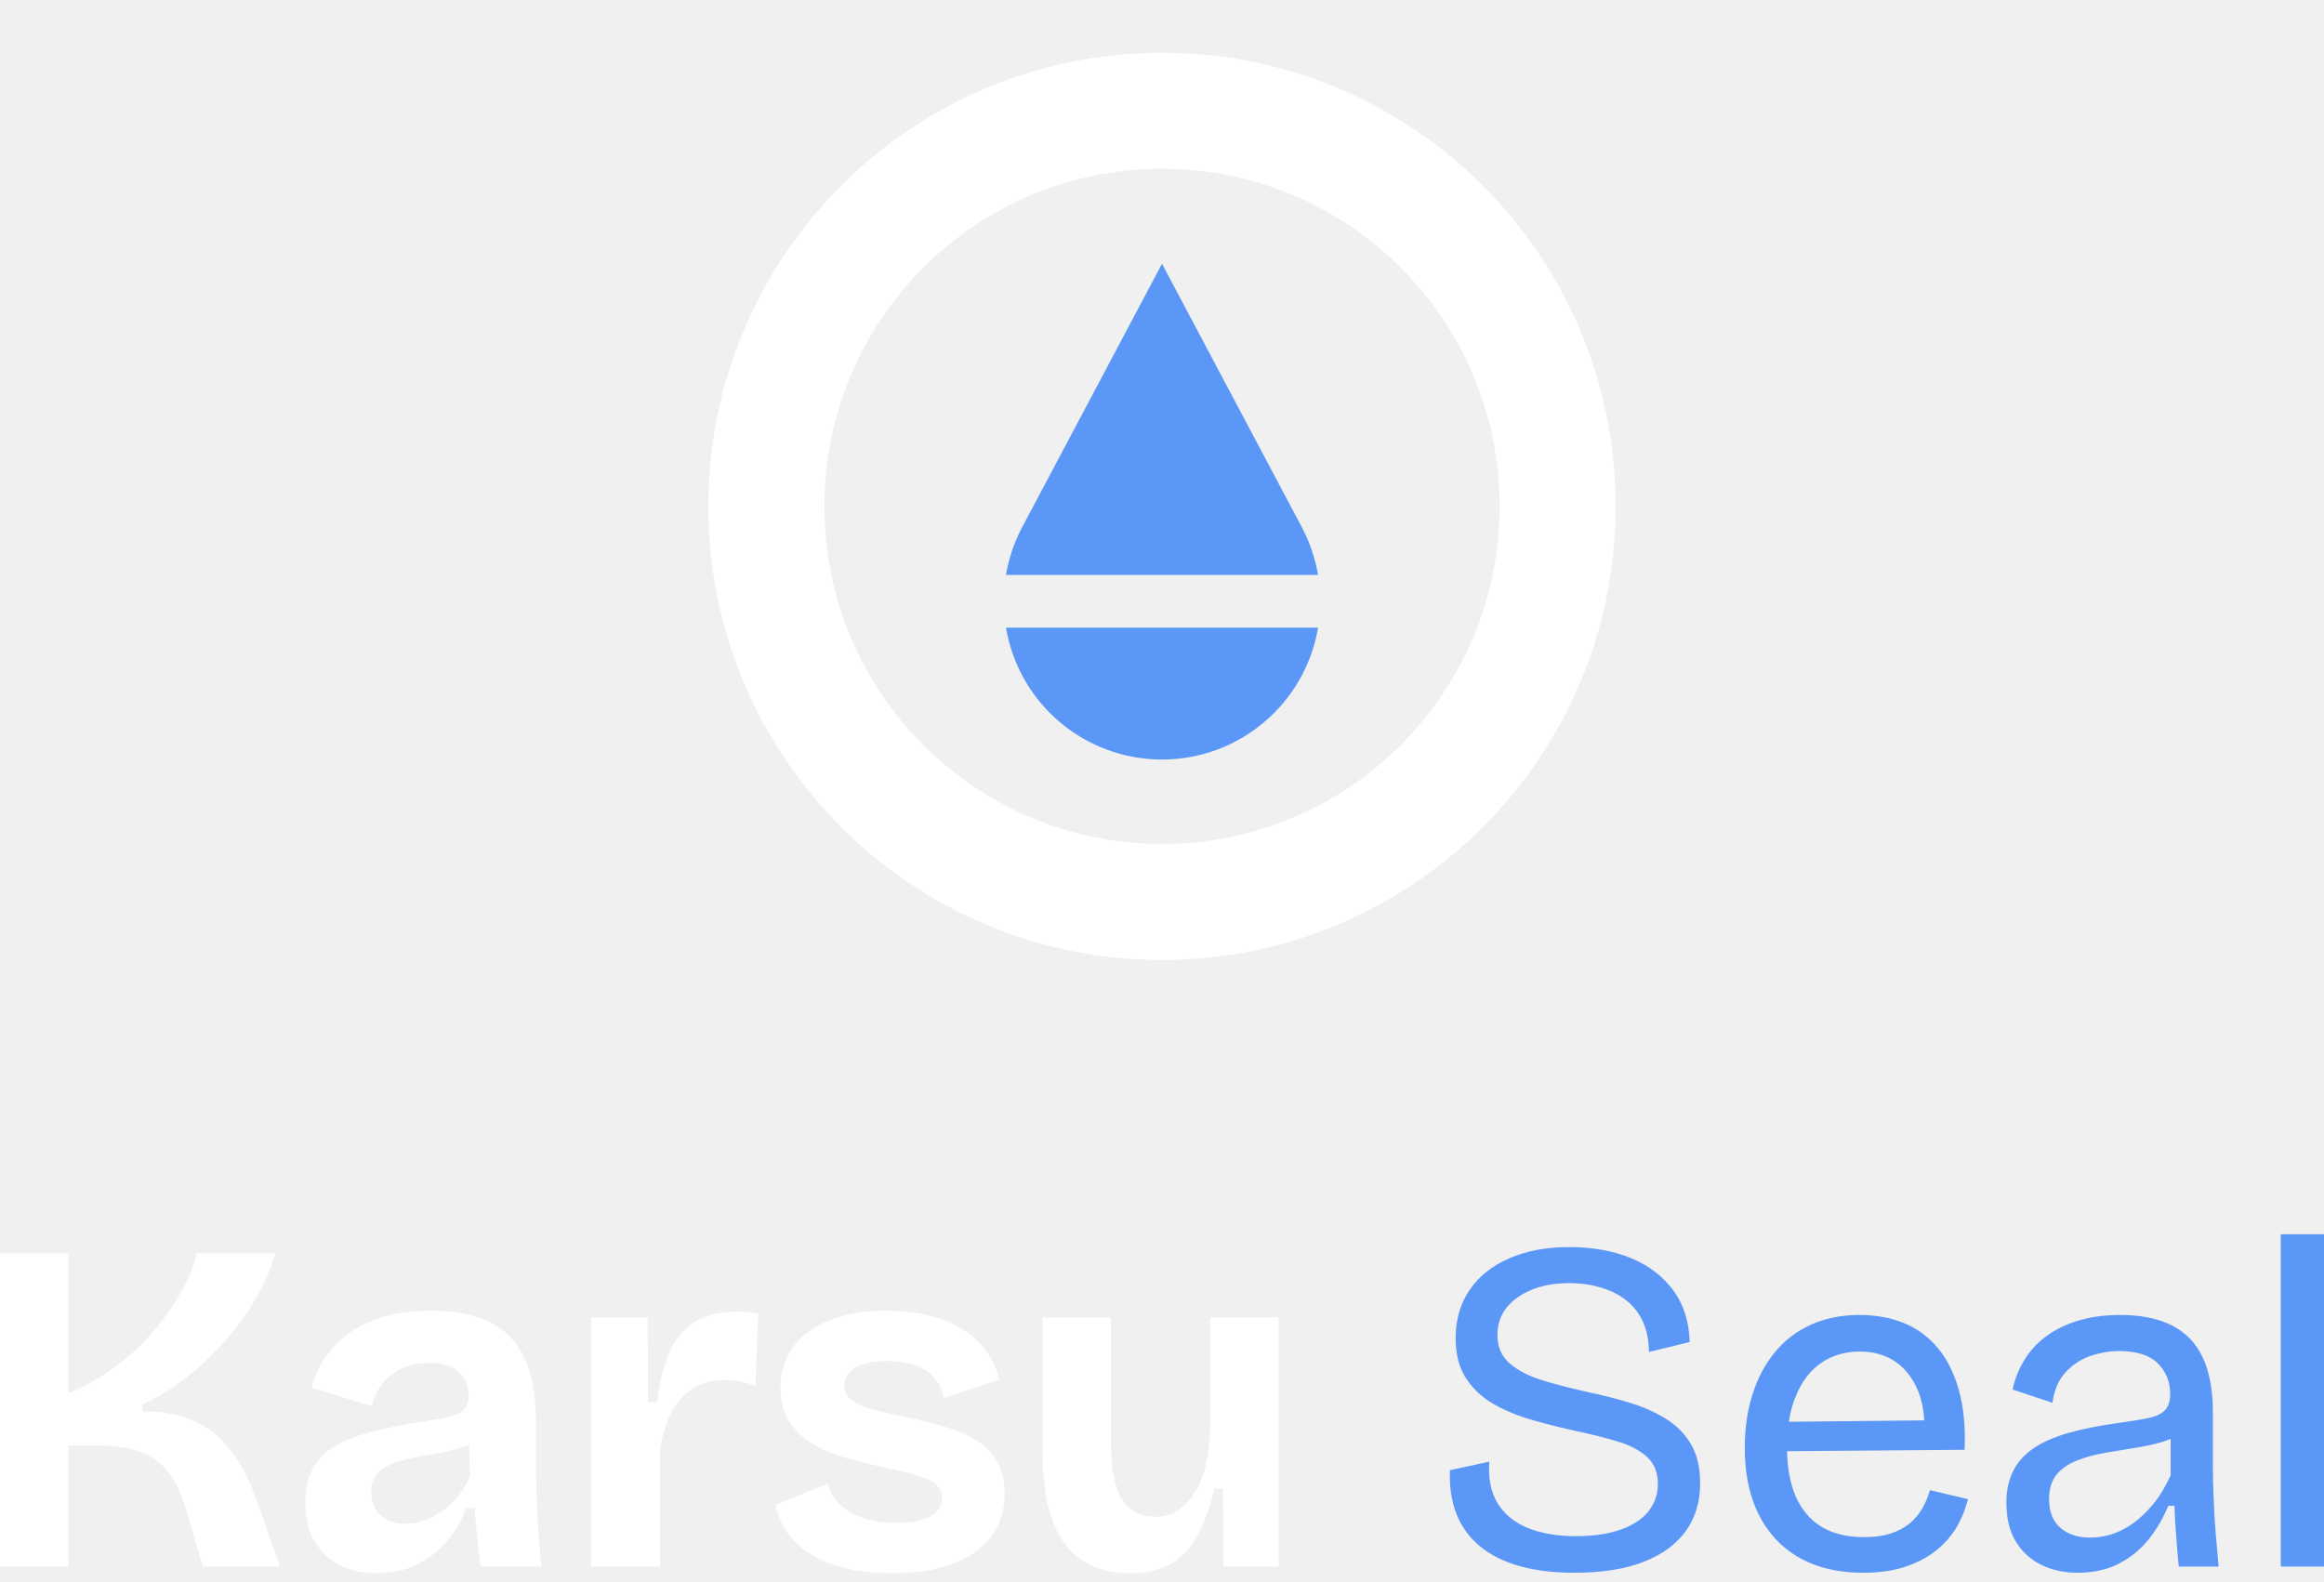
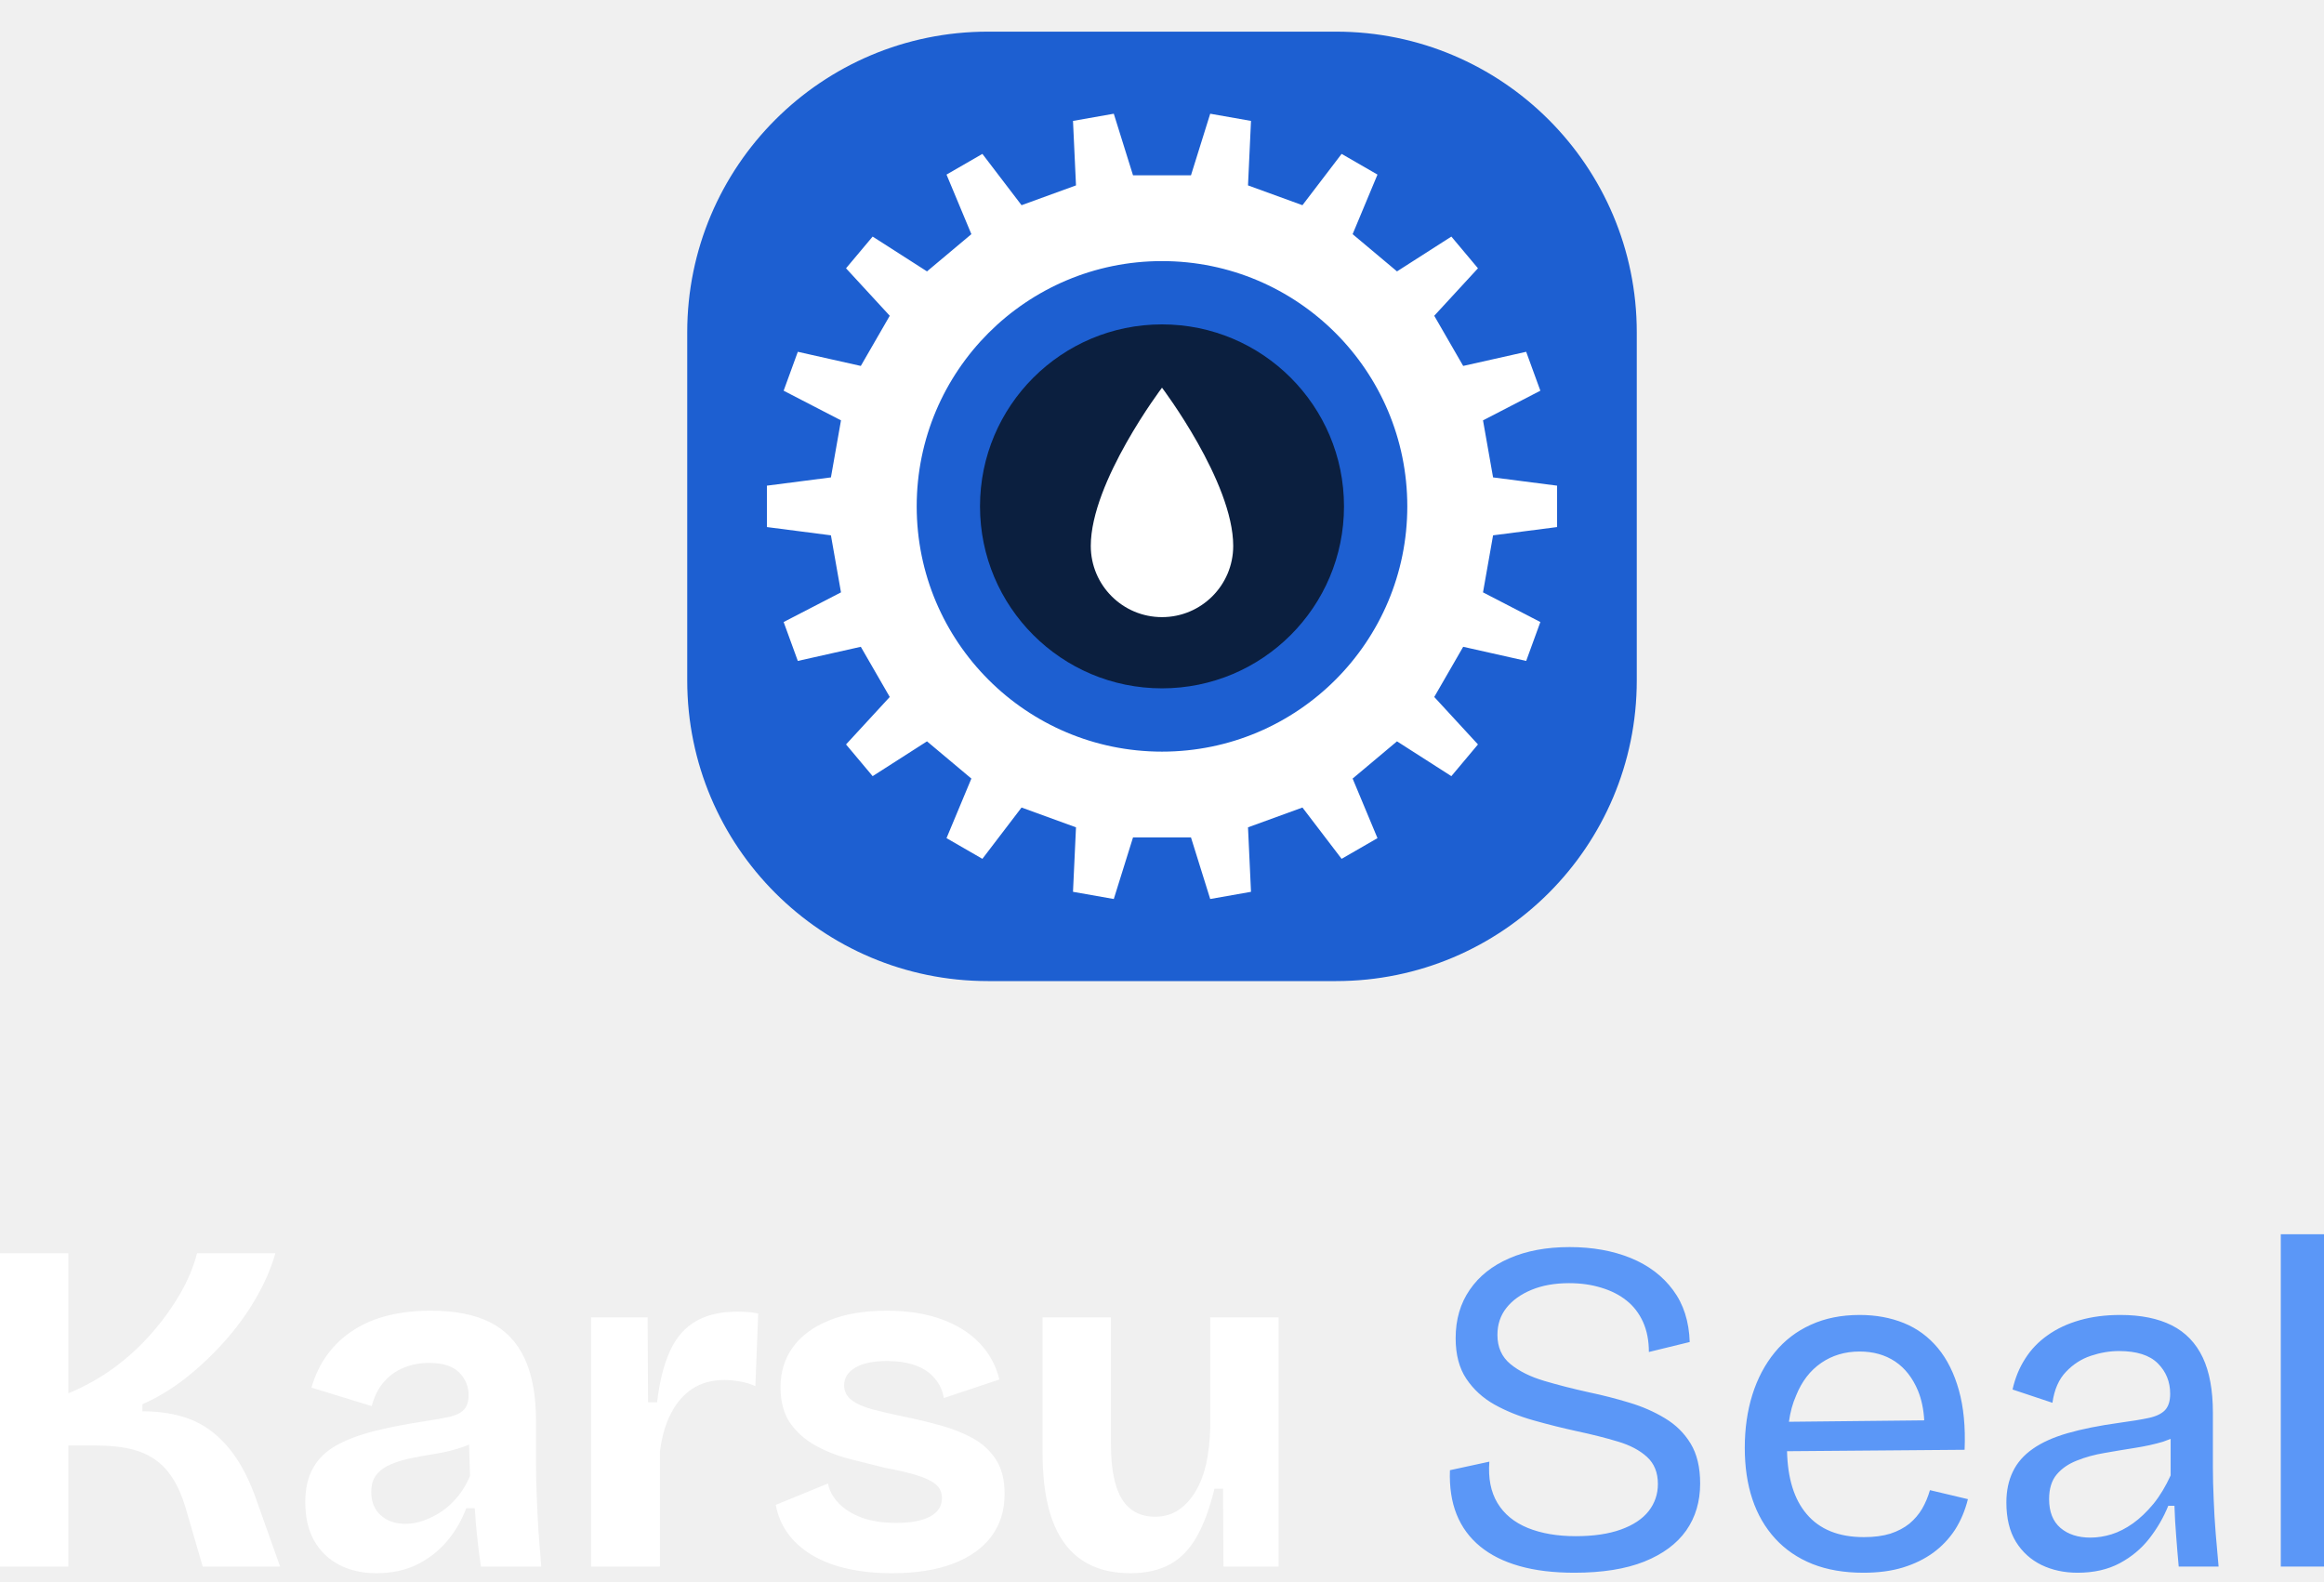
<svg xmlns="http://www.w3.org/2000/svg" viewBox="0 0 146.85 99.92" width="146.85" height="99.92" role="img" aria-label="Karsu Seal">
  <g transform="translate(41.425 0) scale(1.333333)">
-     <path fill="#FFFFFF" fill-rule="evenodd" d="M2.5 24a21.5 21.5 0 1 0 43 0a21.5 21.5 0 1 0 -43 0ZM8 24a16 16 0 1 1 32 0a16 16 0 1 1 -32 0Z" />
-     <path fill="#5B97F7" d="M24 12.5L30.625 24.984A7.5 7.5 0 0 1 31.395 27.25L16.605 27.25A7.5 7.5 0 0 1 17.375 24.984ZM31.395 29.75A7.5 7.5 0 0 1 16.605 29.75Z" />
+     <path fill="#1D5FD1" d="M15.75 1.5H32.25A14.25 14.25 0 0 1 46.5 15.75V32.25A14.25 14.25 0 0 1 32.25 46.5H15.75A14.25 14.25 0 0 1 1.5 32.25V15.75A14.25 14.25 0 0 1 15.75 1.5Z" />
+     <path fill="#FFFFFF" fill-rule="evenodd" d="M39.69 22.627L42.724 23.019L42.724 24.981L39.69 25.373L39.213 28.076L41.931 29.482L41.259 31.326L38.274 30.656L36.902 33.034L38.974 35.284L37.713 36.787L35.137 35.137L33.034 36.902L34.212 39.725L32.512 40.706L30.656 38.274L28.076 39.213L28.218 42.269L26.285 42.61L25.373 39.69L22.627 39.69L21.715 42.61L19.782 42.269L19.924 39.213L17.344 38.274L15.488 40.706L13.788 39.725L14.966 36.902L12.863 35.137L10.287 36.787L9.026 35.284L11.098 33.034L9.726 30.656L6.741 31.326L6.069 29.482L8.787 28.076L8.31 25.373L5.276 24.981L5.276 23.019L8.31 22.627L8.787 19.924L6.069 18.518L6.741 16.674L9.726 17.344L11.098 14.966L9.026 12.716L10.287 11.213L12.863 12.863L14.966 11.098L13.788 8.275L15.488 7.294L17.344 9.726L19.924 8.787L19.782 5.731L21.715 5.39L22.627 8.31L25.373 8.31L26.285 5.39L28.218 5.731L28.076 8.787L30.656 9.726L32.512 7.294L34.212 8.275L33.034 11.098L35.137 12.863L37.713 11.213L38.974 12.716L36.902 14.966L38.274 17.344L41.259 16.674L41.931 18.518L39.213 19.924ZM12.375 24a11.625 11.625 0 1 0 23.25 0a11.625 11.625 0 1 0 -23.25 0Z" />
+     <path fill="#0B1F3F" d="M15.375 24a8.625 8.625 0 1 0 17.25 0a8.625 8.625 0 1 0 -17.25 0Z" />
+     <path fill="#FFFFFF" d="M24 18.375C24 18.375 27.375 22.837 27.375 25.875A3.375 3.375 0 0 1 20.625 25.875C20.625 22.837 24 18.375 24 18.375Z" />
  </g>
  <path fill="#FFFFFF" d="M4.32 99L0 99L0 79.2L4.32 79.2L4.32 88.05Q5.85 87.42 7.19 86.45Q8.52 85.47 9.57 84.27Q10.62 83.07 11.37 81.78Q12.12 80.49 12.45 79.2L12.45 79.2L17.4 79.2Q16.98 80.67 16.12 82.13Q15.27 83.58 14.1 84.87Q12.93 86.16 11.63 87.17Q10.32 88.17 9 88.74L9 88.74L9 89.19Q10.38 89.19 11.48 89.51Q12.57 89.82 13.43 90.5Q14.28 91.17 14.94 92.16Q15.6 93.15 16.11 94.53L16.11 94.53L17.7 99L12.81 99L11.76 95.4Q11.34 93.93 10.65 93.05Q9.96 92.16 8.88 91.76Q7.8 91.35 6.06 91.35L6.06 91.35L4.32 91.35L4.32 99M23.79 99.42L23.79 99.42Q22.47 99.42 21.45 98.9Q20.43 98.37 19.86 97.38Q19.29 96.39 19.29 94.92L19.29 94.92Q19.29 93.63 19.79 92.76Q20.28 91.89 21.24 91.35Q22.2 90.81 23.61 90.45Q25.02 90.09 26.82 89.82L26.82 89.82Q27.78 89.67 28.4 89.54Q29.01 89.4 29.31 89.09Q29.61 88.77 29.61 88.17L29.61 88.17Q29.61 87.33 29.01 86.73Q28.41 86.13 27.12 86.13L27.12 86.13Q26.25 86.13 25.52 86.43Q24.78 86.73 24.26 87.33Q23.73 87.93 23.49 88.86L23.49 88.86L19.68 87.69Q20.04 86.46 20.72 85.56Q21.39 84.66 22.35 84.05Q23.31 83.43 24.54 83.13Q25.77 82.83 27.21 82.83L27.21 82.83Q29.52 82.83 30.98 83.57Q32.43 84.3 33.15 85.85Q33.87 87.39 33.87 89.82L33.87 89.82L33.87 92.52Q33.87 93.57 33.92 94.65Q33.96 95.73 34.03 96.83Q34.11 97.92 34.2 99L34.2 99L30.39 99Q30.27 98.25 30.17 97.28Q30.06 96.3 30 95.31L30 95.31L29.46 95.31Q29.04 96.45 28.26 97.38Q27.48 98.31 26.36 98.87Q25.23 99.42 23.79 99.42M25.62 96.3L25.62 96.3Q26.19 96.3 26.78 96.09Q27.36 95.88 27.92 95.51Q28.47 95.13 28.94 94.56Q29.4 93.99 29.7 93.27L29.7 93.27L29.64 91.29Q29.37 91.41 29.07 91.5L29.07 91.5Q28.35 91.74 27.59 91.86Q26.82 91.98 26.07 92.13Q25.32 92.28 24.74 92.52Q24.15 92.76 23.81 93.17Q23.46 93.57 23.46 94.29L23.46 94.29Q23.46 95.22 24.06 95.76Q24.66 96.3 25.62 96.3M41.7 99L37.35 99L37.35 83.25L40.92 83.25L40.95 88.62L41.52 88.62Q41.76 86.61 42.35 85.35Q42.93 84.09 43.98 83.49Q45.03 82.89 46.59 82.89L46.59 82.89Q46.86 82.89 47.18 82.91Q47.49 82.92 47.91 83.01L47.91 83.01L47.73 87.6Q47.28 87.39 46.74 87.3Q46.2 87.21 45.78 87.21L45.78 87.21Q44.61 87.21 43.77 87.75Q42.93 88.29 42.41 89.3Q41.88 90.3 41.7 91.74L41.7 91.74L41.7 99M56.37 99.42L56.37 99.42Q54.78 99.42 53.49 99.12Q52.2 98.82 51.27 98.25Q50.34 97.68 49.77 96.89Q49.2 96.09 49.02 95.1L49.02 95.1L52.32 93.75Q52.44 94.41 52.98 94.98Q53.52 95.55 54.43 95.9Q55.35 96.24 56.64 96.24L56.64 96.24Q58.02 96.24 58.77 95.84Q59.52 95.43 59.52 94.68L59.52 94.68Q59.52 94.11 59.1 93.78Q58.68 93.45 57.87 93.21Q57.06 92.97 55.92 92.76L55.92 92.76Q54.81 92.49 53.65 92.19Q52.5 91.89 51.53 91.35Q50.55 90.81 49.93 89.93Q49.32 89.04 49.32 87.66L49.32 87.66Q49.32 86.22 50.1 85.14Q50.88 84.06 52.38 83.45Q53.88 82.83 56.04 82.83L56.04 82.83Q57.99 82.83 59.46 83.36Q60.93 83.88 61.88 84.86Q62.82 85.83 63.15 87.18L63.15 87.18L59.64 88.35Q59.52 87.63 59.05 87.09Q58.59 86.55 57.83 86.28Q57.06 86.01 56.04 86.01L56.04 86.01Q54.75 86.01 54.04 86.43Q53.34 86.85 53.34 87.54L53.34 87.54Q53.34 88.11 53.8 88.47Q54.27 88.83 55.11 89.06Q55.95 89.28 57.09 89.52L57.09 89.52Q58.29 89.76 59.43 90.08Q60.57 90.39 61.49 90.9Q62.4 91.41 62.94 92.25Q63.48 93.09 63.48 94.41L63.48 94.41Q63.48 95.97 62.64 97.1Q61.8 98.22 60.21 98.82Q58.62 99.42 56.37 99.42M71.43 99.42L71.43 99.42Q68.67 99.42 67.28 97.55Q65.88 95.67 65.88 91.83L65.88 91.83L65.88 83.25L70.2 83.25L70.2 91.29Q70.2 93.6 70.89 94.73Q71.58 95.85 72.99 95.85L72.99 95.85Q73.83 95.85 74.46 95.43Q75.09 95.01 75.54 94.26Q75.99 93.51 76.22 92.49Q76.44 91.47 76.47 90.3L76.47 90.3L76.47 83.25L80.79 83.25L80.79 99L77.31 99L77.28 94.08L76.74 94.08Q76.29 95.94 75.61 97.13Q74.94 98.31 73.91 98.87Q72.87 99.42 71.43 99.42" />
  <path fill="#5B97F7" d="M99.48 99.39L99.48 99.39Q97.5 99.39 96.02 98.97Q94.53 98.55 93.53 97.73Q92.52 96.9 92.04 95.7Q91.56 94.5 91.62 92.91L91.62 92.91L94.11 92.37Q93.99 93.93 94.62 94.98Q95.25 96.03 96.54 96.56Q97.83 97.08 99.57 97.08L99.57 97.08Q101.25 97.08 102.42 96.66Q103.59 96.24 104.18 95.49Q104.76 94.74 104.76 93.78L104.76 93.78Q104.76 92.7 104.07 92.07Q103.38 91.44 102.23 91.1Q101.07 90.75 99.66 90.45L99.66 90.45Q98.28 90.15 96.9 89.76Q95.52 89.37 94.43 88.76Q93.33 88.14 92.66 87.14Q91.98 86.13 91.98 84.57L91.98 84.57Q91.98 82.8 92.87 81.51Q93.75 80.22 95.37 79.52Q96.99 78.81 99.18 78.81L99.18 78.81Q101.34 78.81 103.04 79.5Q104.73 80.19 105.72 81.53Q106.71 82.86 106.77 84.81L106.77 84.81L104.19 85.44Q104.19 84.36 103.82 83.54Q103.44 82.71 102.78 82.19Q102.12 81.66 101.19 81.38Q100.26 81.09 99.15 81.09L99.15 81.09Q97.8 81.09 96.78 81.51Q95.76 81.93 95.19 82.65Q94.62 83.37 94.62 84.36L94.62 84.36Q94.62 85.53 95.45 86.21Q96.27 86.88 97.59 87.27Q98.91 87.66 100.41 87.99L100.41 87.99Q101.7 88.26 102.95 88.64Q104.19 89.01 105.21 89.63Q106.23 90.24 106.83 91.23Q107.43 92.22 107.43 93.75L107.43 93.75Q107.43 95.46 106.55 96.72Q105.66 97.98 103.89 98.69Q102.12 99.39 99.48 99.39M117.75 99.39L117.75 99.39Q115.92 99.39 114.53 98.84Q113.13 98.28 112.17 97.23Q111.21 96.18 110.73 94.74Q110.25 93.3 110.25 91.5L110.25 91.5Q110.25 89.67 110.73 88.14Q111.21 86.61 112.14 85.47Q113.07 84.33 114.42 83.72Q115.77 83.1 117.51 83.1L117.51 83.1Q119.04 83.1 120.3 83.61Q121.56 84.12 122.45 85.19Q123.33 86.25 123.78 87.86Q124.23 89.46 124.14 91.62L124.14 91.62L112.92 91.71Q112.98 94.29 114.15 95.67L114.15 95.67Q115.38 97.14 117.78 97.14L117.78 97.14Q118.74 97.14 119.45 96.92Q120.15 96.69 120.65 96.29Q121.14 95.88 121.46 95.34Q121.77 94.8 121.95 94.17L121.95 94.17L124.35 94.74Q124.08 95.82 123.53 96.68Q122.97 97.53 122.15 98.13Q121.32 98.73 120.24 99.06Q119.16 99.39 117.75 99.39M113.04 89.85L113.04 89.85L121.59 89.76Q121.53 88.71 121.2 87.9L121.2 87.9Q120.69 86.67 119.75 86.04Q118.8 85.41 117.51 85.41L117.51 85.41Q116.13 85.41 115.08 86.13Q114.03 86.85 113.49 88.2L113.49 88.2Q113.16 88.95 113.04 89.85M131.28 99.39L131.28 99.39Q130.02 99.39 129 98.9Q127.98 98.4 127.38 97.43Q126.78 96.45 126.78 94.95L126.78 94.95Q126.78 93.84 127.19 93Q127.59 92.16 128.45 91.56Q129.3 90.96 130.65 90.57Q132 90.18 133.95 89.91L133.95 89.91Q135.06 89.76 135.77 89.61Q136.47 89.46 136.8 89.12Q137.13 88.77 137.13 88.08L137.13 88.08Q137.13 86.94 136.35 86.16Q135.57 85.38 133.89 85.38L133.89 85.38Q133.02 85.38 132.12 85.68Q131.22 85.98 130.55 86.69Q129.87 87.39 129.69 88.65L129.69 88.65L127.17 87.81Q127.41 86.73 127.97 85.86Q128.52 84.99 129.39 84.38Q130.26 83.76 131.42 83.43Q132.57 83.1 133.98 83.1L133.98 83.1Q135.93 83.1 137.24 83.76Q138.54 84.42 139.19 85.79Q139.83 87.15 139.83 89.28L139.83 89.28L139.83 92.73Q139.83 93.66 139.88 94.76Q139.92 95.85 140.01 96.95Q140.1 98.04 140.19 99L140.19 99L137.67 99Q137.58 98.04 137.51 97.08Q137.43 96.12 137.4 95.16L137.4 95.16L137.01 95.16Q136.56 96.27 135.81 97.23Q135.06 98.19 133.94 98.79Q132.81 99.39 131.28 99.39M132.09 97.17L132.09 97.17Q132.75 97.17 133.43 96.96Q134.1 96.75 134.78 96.27Q135.45 95.79 136.07 95.04Q136.68 94.29 137.16 93.24L137.16 93.24L137.16 90.93Q136.92 91.02 136.68 91.11L136.68 91.11Q135.87 91.35 134.91 91.5Q133.95 91.65 132.99 91.82Q132.03 91.98 131.24 92.3Q130.44 92.61 129.96 93.18Q129.48 93.75 129.48 94.74L129.48 94.74Q129.48 95.94 130.2 96.56Q130.92 97.17 132.09 97.17M146.85 99L144.12 99L144.12 78L146.85 78L146.85 99" />
</svg>
